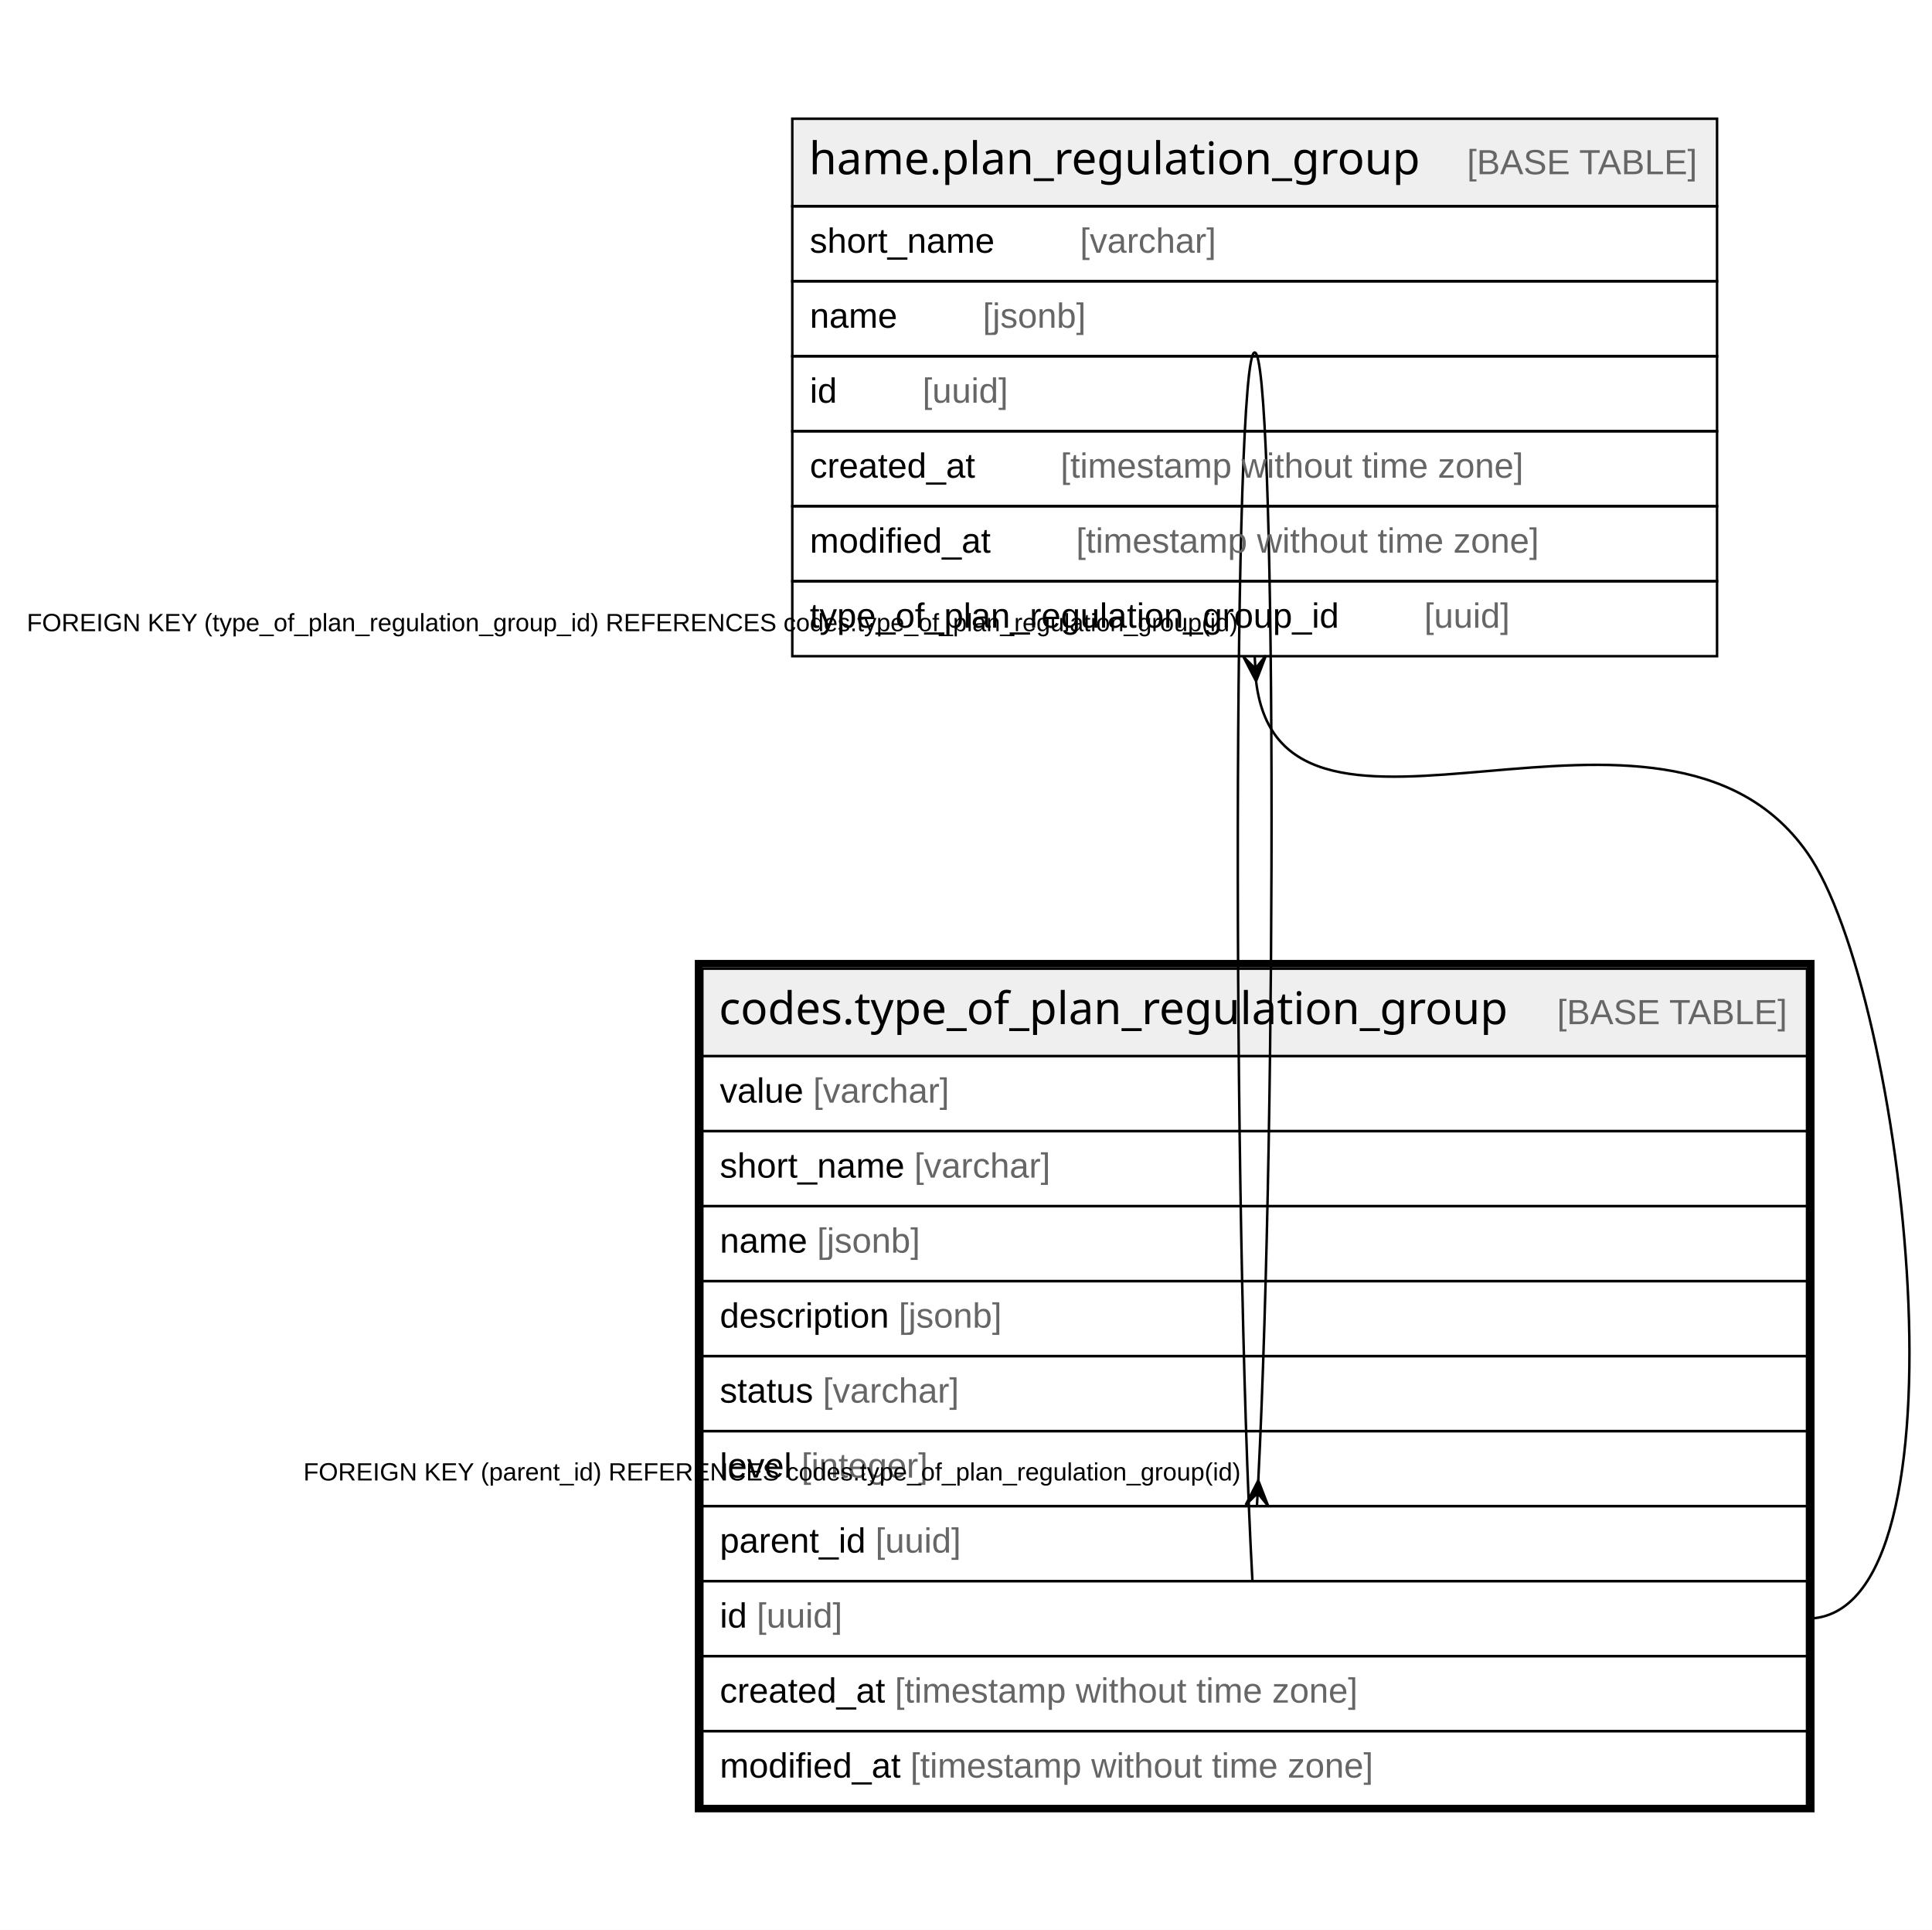
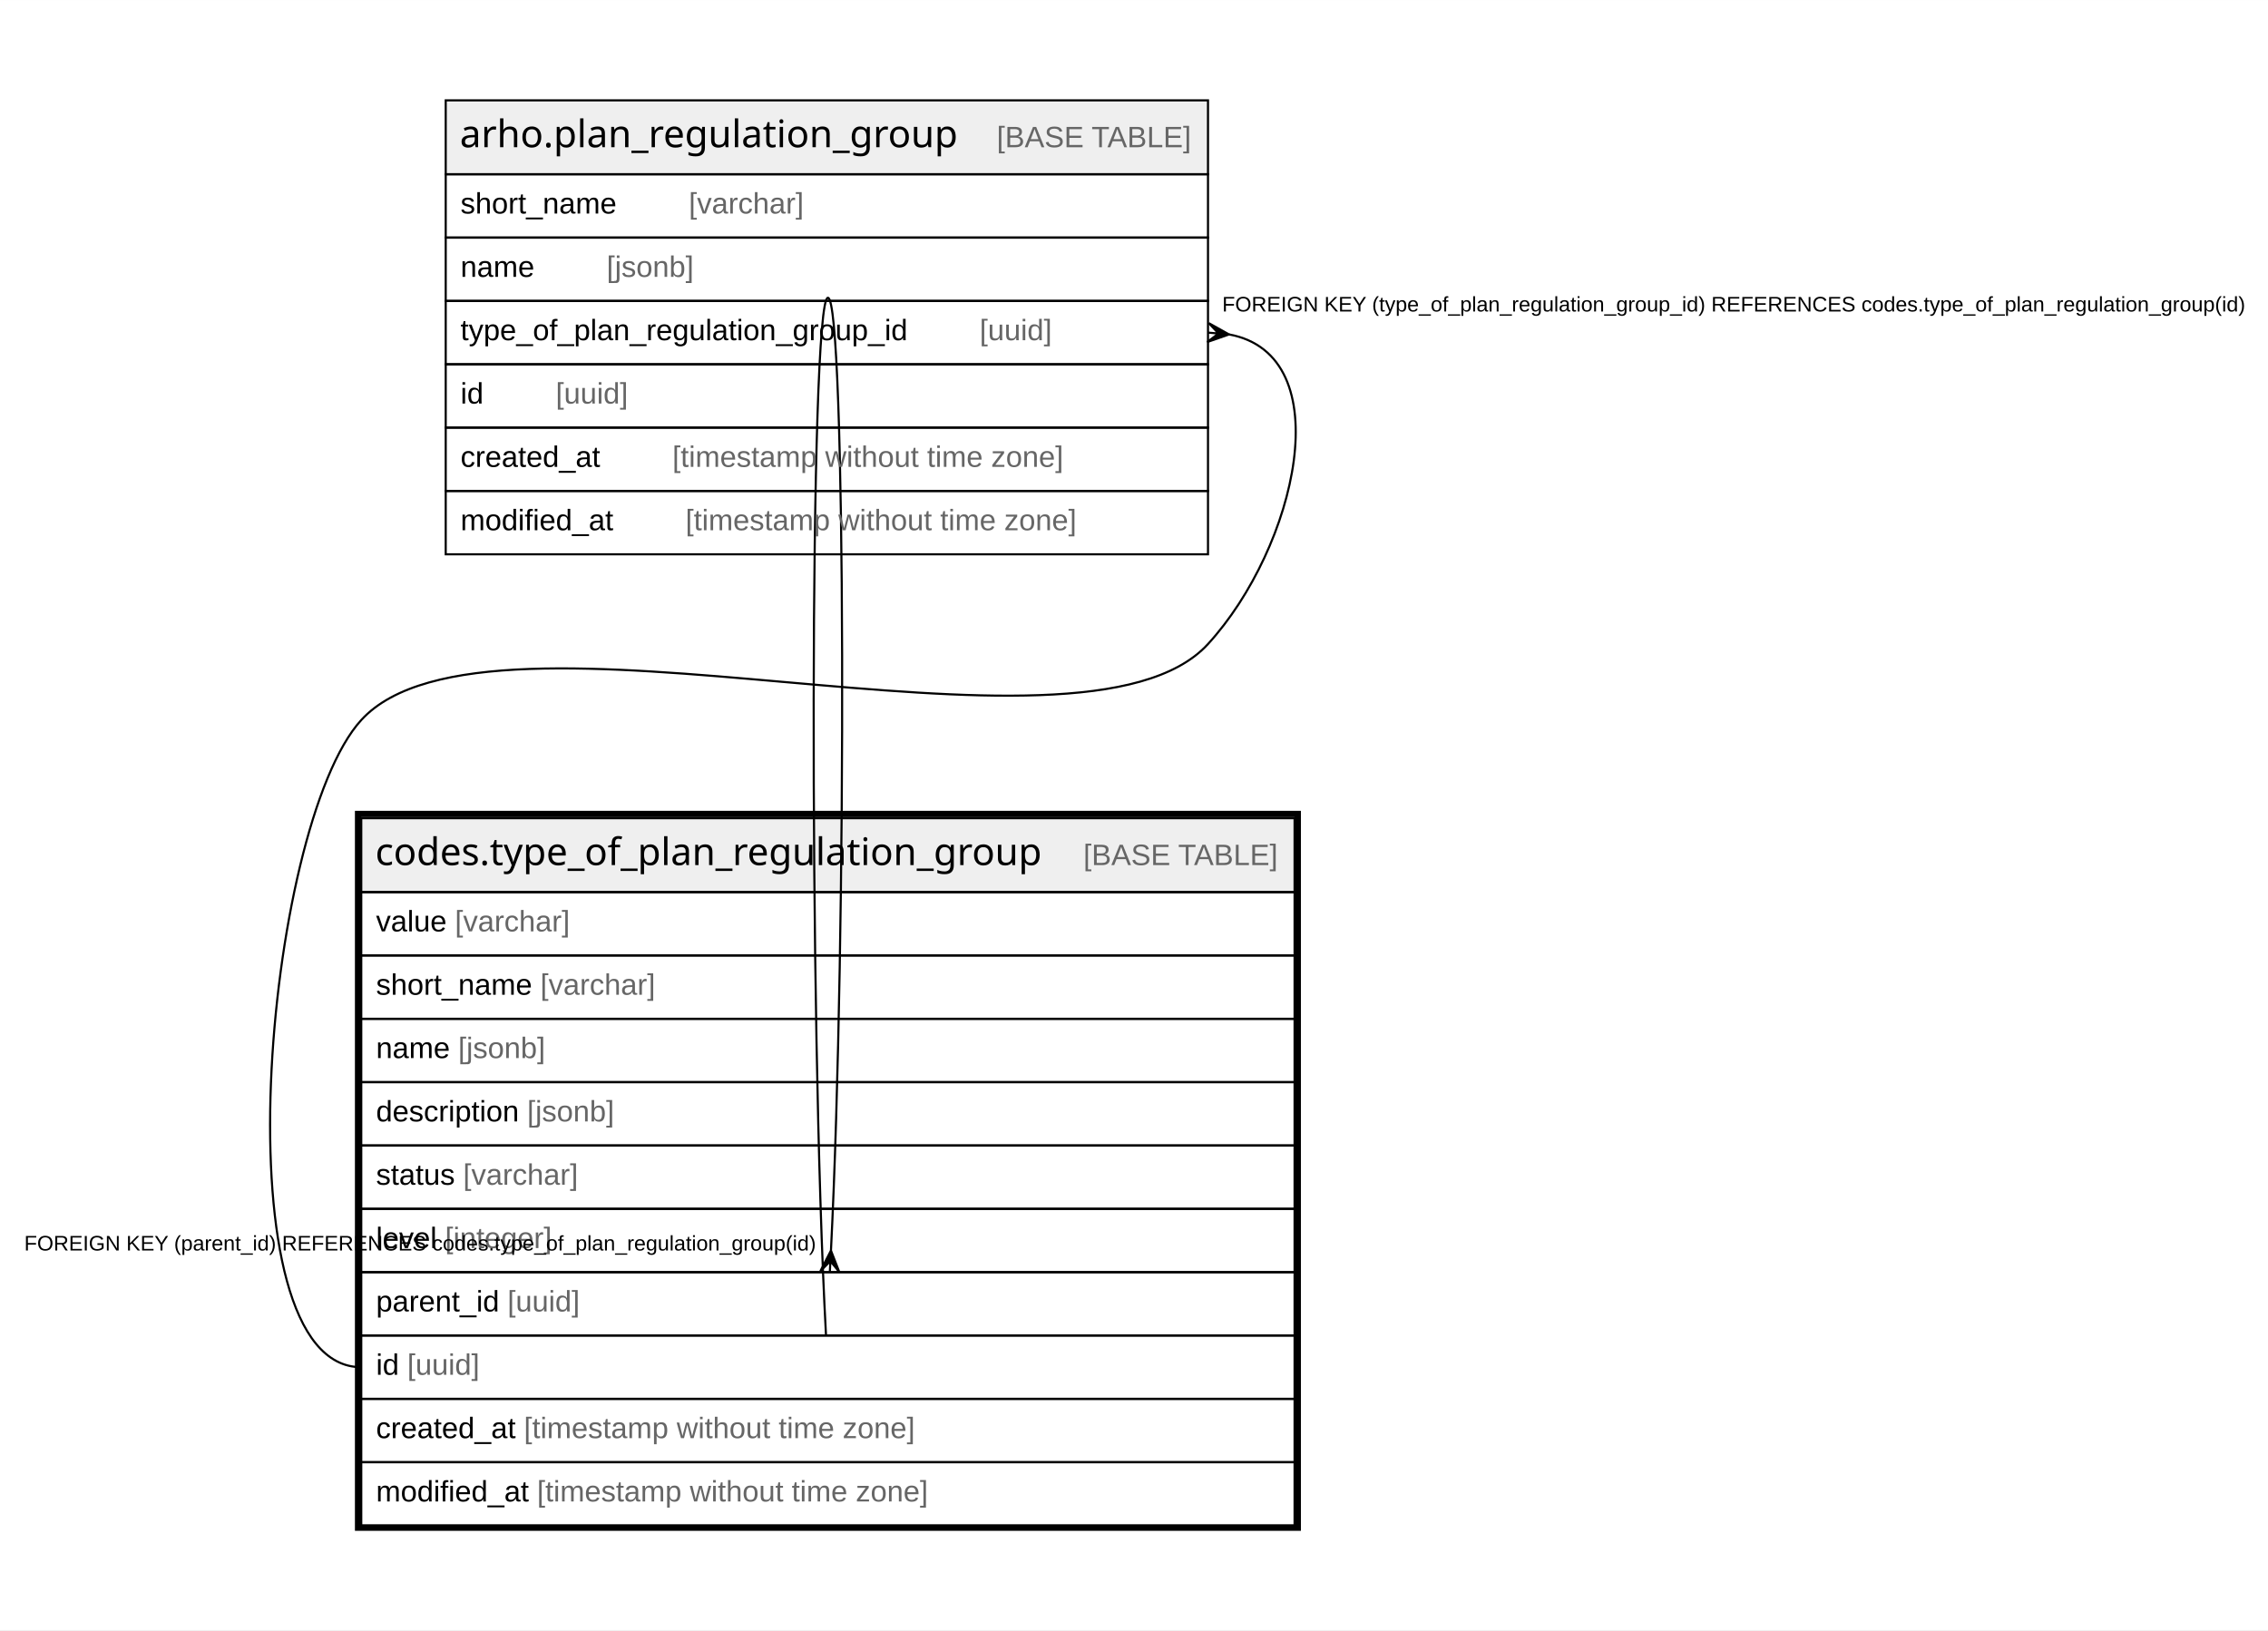
- <svg xmlns="http://www.w3.org/2000/svg" width="773pt" height="772pt" viewBox="0.00 0.00 773.00 772.00">
+ <svg xmlns="http://www.w3.org/2000/svg" width="1074pt" height="772pt" viewBox="0.00 0.00 1074.08 772.00">
  <g id="graph0" class="graph" transform="scale(1 1) rotate(0) translate(4 768)">
-     <polygon fill="#ffffff" stroke="transparent" points="-4,4 -4,-768 769,-768 769,4 -4,4" />
+     <polygon fill="#ffffff" stroke="transparent" points="-4,4 -4,-768 1070.084,-768 1070.084,4 -4,4" />
    <g id="node1" class="node">
-       <polygon fill="#efefef" stroke="transparent" points="277,-345.5 277,-380.5 719,-380.5 719,-345.5 277,-345.5" />
-       <polygon fill="none" stroke="#000000" points="277,-345.5 277,-380.5 719,-380.5 719,-345.5 277,-345.5" />
-       <text text-anchor="start" x="283.657" y="-358.3" font-family="Arial Bold" font-size="18.00" fill="#000000">codes.type_of_plan_regulation_group</text>
-       <text text-anchor="start" x="584.775" y="-358.3" font-family="Arial" font-size="14.00" fill="#000000">    </text>
-       <text text-anchor="start" x="618.98" y="-358.3" font-family="Arial" font-size="14.00" fill="#666666">[BASE TABLE]</text>
-       <polygon fill="none" stroke="#000000" points="277,-315.5 277,-345.5 719,-345.5 719,-315.5 277,-315.5" />
-       <text text-anchor="start" x="284" y="-326.9" font-family="Arial" font-size="14.00" fill="#000000">value </text>
-       <text text-anchor="start" x="321.345" y="-326.9" font-family="Arial" font-size="14.00" fill="#666666">[varchar]</text>
-       <polygon fill="none" stroke="#000000" points="277,-285.5 277,-315.5 719,-315.5 719,-285.5 277,-285.5" />
-       <text text-anchor="start" x="284" y="-296.9" font-family="Arial" font-size="14.00" fill="#000000">short_name </text>
-       <text text-anchor="start" x="361.798" y="-296.9" font-family="Arial" font-size="14.00" fill="#666666">[varchar]</text>
-       <polygon fill="none" stroke="#000000" points="277,-255.5 277,-285.5 719,-285.5 719,-255.5 277,-255.5" />
-       <text text-anchor="start" x="284" y="-266.9" font-family="Arial" font-size="14.00" fill="#000000">name </text>
-       <text text-anchor="start" x="322.899" y="-266.9" font-family="Arial" font-size="14.00" fill="#666666">[jsonb]</text>
-       <polygon fill="none" stroke="#000000" points="277,-225.5 277,-255.5 719,-255.5 719,-225.5 277,-225.5" />
-       <text text-anchor="start" x="284" y="-236.9" font-family="Arial" font-size="14.00" fill="#000000">description </text>
-       <text text-anchor="start" x="355.568" y="-236.9" font-family="Arial" font-size="14.00" fill="#666666">[jsonb]</text>
-       <polygon fill="none" stroke="#000000" points="277,-195.5 277,-225.5 719,-225.5 719,-195.5 277,-195.5" />
-       <text text-anchor="start" x="284" y="-206.9" font-family="Arial" font-size="14.00" fill="#000000">status </text>
-       <text text-anchor="start" x="325.237" y="-206.9" font-family="Arial" font-size="14.00" fill="#666666">[varchar]</text>
-       <polygon fill="none" stroke="#000000" points="277,-165.5 277,-195.5 719,-195.5 719,-165.5 277,-165.5" />
-       <text text-anchor="start" x="284" y="-176.9" font-family="Arial" font-size="14.00" fill="#000000">level </text>
-       <text text-anchor="start" x="316.669" y="-176.9" font-family="Arial" font-size="14.00" fill="#666666">[integer]</text>
-       <polygon fill="none" stroke="#000000" points="277,-135.5 277,-165.5 719,-165.5 719,-135.5 277,-135.5" />
-       <text text-anchor="start" x="284" y="-146.9" font-family="Arial" font-size="14.00" fill="#000000">parent_id </text>
-       <text text-anchor="start" x="346.244" y="-146.9" font-family="Arial" font-size="14.00" fill="#666666">[uuid]</text>
-       <polygon fill="none" stroke="#000000" points="277,-105.5 277,-135.5 719,-135.5 719,-105.5 277,-105.5" />
-       <text text-anchor="start" x="284" y="-116.9" font-family="Arial" font-size="14.00" fill="#000000">id </text>
-       <text text-anchor="start" x="298.78" y="-116.9" font-family="Arial" font-size="14.00" fill="#666666">[uuid]</text>
-       <polygon fill="none" stroke="#000000" points="277,-75.5 277,-105.5 719,-105.5 719,-75.5 277,-75.5" />
-       <text text-anchor="start" x="284" y="-86.9" font-family="Arial" font-size="14.00" fill="#000000">created_at </text>
-       <text text-anchor="start" x="354.028" y="-86.9" font-family="Arial" font-size="14.00" fill="#666666">[timestamp without time zone]</text>
-       <polygon fill="none" stroke="#000000" points="277,-45.5 277,-75.5 719,-75.5 719,-45.5 277,-45.5" />
-       <text text-anchor="start" x="284" y="-56.9" font-family="Arial" font-size="14.00" fill="#000000">modified_at </text>
-       <text text-anchor="start" x="360.241" y="-56.9" font-family="Arial" font-size="14.00" fill="#666666">[timestamp without time zone]</text>
-       <polygon fill="none" stroke="#000000" stroke-width="3" points="275.5,-44.5 275.5,-382.5 720.5,-382.5 720.5,-44.5 275.5,-44.5" />
+       <polygon fill="#efefef" stroke="transparent" points="167.084,-345.5 167.084,-380.5 609.084,-380.5 609.084,-345.5 167.084,-345.5" />
+       <polygon fill="none" stroke="#000000" points="167.084,-345.5 167.084,-380.5 609.084,-380.5 609.084,-345.5 167.084,-345.5" />
+       <text text-anchor="start" x="173.741" y="-358.3" font-family="Arial Bold" font-size="18.00" fill="#000000">codes.type_of_plan_regulation_group</text>
+       <text text-anchor="start" x="474.859" y="-358.3" font-family="Arial" font-size="14.00" fill="#000000">    </text>
+       <text text-anchor="start" x="509.064" y="-358.3" font-family="Arial" font-size="14.00" fill="#666666">[BASE TABLE]</text>
+       <polygon fill="none" stroke="#000000" points="167.084,-315.5 167.084,-345.5 609.084,-345.5 609.084,-315.5 167.084,-315.5" />
+       <text text-anchor="start" x="174.084" y="-326.9" font-family="Arial" font-size="14.00" fill="#000000">value </text>
+       <text text-anchor="start" x="211.429" y="-326.9" font-family="Arial" font-size="14.00" fill="#666666">[varchar]</text>
+       <polygon fill="none" stroke="#000000" points="167.084,-285.5 167.084,-315.5 609.084,-315.5 609.084,-285.5 167.084,-285.5" />
+       <text text-anchor="start" x="174.084" y="-296.9" font-family="Arial" font-size="14.00" fill="#000000">short_name </text>
+       <text text-anchor="start" x="251.882" y="-296.9" font-family="Arial" font-size="14.00" fill="#666666">[varchar]</text>
+       <polygon fill="none" stroke="#000000" points="167.084,-255.5 167.084,-285.5 609.084,-285.5 609.084,-255.5 167.084,-255.5" />
+       <text text-anchor="start" x="174.084" y="-266.9" font-family="Arial" font-size="14.00" fill="#000000">name </text>
+       <text text-anchor="start" x="212.983" y="-266.9" font-family="Arial" font-size="14.00" fill="#666666">[jsonb]</text>
+       <polygon fill="none" stroke="#000000" points="167.084,-225.5 167.084,-255.5 609.084,-255.5 609.084,-225.5 167.084,-225.5" />
+       <text text-anchor="start" x="174.084" y="-236.9" font-family="Arial" font-size="14.00" fill="#000000">description </text>
+       <text text-anchor="start" x="245.652" y="-236.9" font-family="Arial" font-size="14.00" fill="#666666">[jsonb]</text>
+       <polygon fill="none" stroke="#000000" points="167.084,-195.5 167.084,-225.5 609.084,-225.5 609.084,-195.5 167.084,-195.5" />
+       <text text-anchor="start" x="174.084" y="-206.9" font-family="Arial" font-size="14.00" fill="#000000">status </text>
+       <text text-anchor="start" x="215.321" y="-206.9" font-family="Arial" font-size="14.00" fill="#666666">[varchar]</text>
+       <polygon fill="none" stroke="#000000" points="167.084,-165.5 167.084,-195.5 609.084,-195.5 609.084,-165.5 167.084,-165.5" />
+       <text text-anchor="start" x="174.084" y="-176.9" font-family="Arial" font-size="14.00" fill="#000000">level </text>
+       <text text-anchor="start" x="206.753" y="-176.9" font-family="Arial" font-size="14.00" fill="#666666">[integer]</text>
+       <polygon fill="none" stroke="#000000" points="167.084,-135.5 167.084,-165.5 609.084,-165.5 609.084,-135.5 167.084,-135.5" />
+       <text text-anchor="start" x="174.084" y="-146.9" font-family="Arial" font-size="14.00" fill="#000000">parent_id </text>
+       <text text-anchor="start" x="236.328" y="-146.9" font-family="Arial" font-size="14.00" fill="#666666">[uuid]</text>
+       <polygon fill="none" stroke="#000000" points="167.084,-105.5 167.084,-135.5 609.084,-135.5 609.084,-105.5 167.084,-105.5" />
+       <text text-anchor="start" x="174.084" y="-116.9" font-family="Arial" font-size="14.00" fill="#000000">id </text>
+       <text text-anchor="start" x="188.864" y="-116.9" font-family="Arial" font-size="14.00" fill="#666666">[uuid]</text>
+       <polygon fill="none" stroke="#000000" points="167.084,-75.5 167.084,-105.5 609.084,-105.5 609.084,-75.5 167.084,-75.5" />
+       <text text-anchor="start" x="174.084" y="-86.9" font-family="Arial" font-size="14.00" fill="#000000">created_at </text>
+       <text text-anchor="start" x="244.112" y="-86.9" font-family="Arial" font-size="14.00" fill="#666666">[timestamp without time zone]</text>
+       <polygon fill="none" stroke="#000000" points="167.084,-45.5 167.084,-75.5 609.084,-75.5 609.084,-45.5 167.084,-45.5" />
+       <text text-anchor="start" x="174.084" y="-56.9" font-family="Arial" font-size="14.00" fill="#000000">modified_at </text>
+       <text text-anchor="start" x="250.325" y="-56.9" font-family="Arial" font-size="14.00" fill="#666666">[timestamp without time zone]</text>
+       <polygon fill="none" stroke="#000000" stroke-width="3" points="165.584,-44.5 165.584,-382.5 610.584,-382.5 610.584,-44.5 165.584,-44.5" />
    </g>
    <g id="edge1" class="edge">
-       <path fill="none" stroke="#000000" d="M499.447,-175.845C506.971,-325.731 506.489,-627 498,-627 489.316,-627 489.011,-283.8 497.084,-135.867" />
-       <polygon fill="#000000" stroke="#000000" points="499.442,-175.744 503.41,-165.522 499.179,-170.751 498.916,-165.758 498.916,-165.758 498.916,-165.758 499.179,-170.751 494.422,-165.995 499.442,-175.744 499.442,-175.744" />
-       <text text-anchor="start" x="117.381" y="-175.758" font-family="Arial" font-size="10.00" fill="#000000">FOREIGN KEY (parent_id) REFERENCES codes.type_of_plan_regulation_group(id)</text>
+       <path fill="none" stroke="#000000" d="M389.531,-175.845C397.055,-325.731 396.573,-627 388.084,-627 379.401,-627 379.095,-283.8 387.168,-135.867" />
+       <polygon fill="#000000" stroke="#000000" points="389.526,-175.744 393.494,-165.522 389.263,-170.751 389,-165.758 389,-165.758 389,-165.758 389.263,-170.751 384.506,-165.995 389.526,-175.744 389.526,-175.744" />
+       <text text-anchor="start" x="7.465" y="-175.758" font-family="Arial" font-size="10.00" fill="#000000">FOREIGN KEY (parent_id) REFERENCES codes.type_of_plan_regulation_group(id)</text>
    </g>
    <g id="node2" class="node">
-       <polygon fill="#efefef" stroke="transparent" points="313,-685.5 313,-720.5 683,-720.5 683,-685.5 313,-685.5" />
-       <polygon fill="none" stroke="#000000" points="313,-685.5 313,-720.5 683,-720.5 683,-685.5 313,-685.5" />
-       <text text-anchor="start" x="319.678" y="-698.3" font-family="Arial Bold" font-size="18.00" fill="#000000">hame.plan_regulation_group</text>
-       <text text-anchor="start" x="548.754" y="-698.3" font-family="Arial" font-size="14.00" fill="#000000">    </text>
-       <text text-anchor="start" x="582.958" y="-698.3" font-family="Arial" font-size="14.00" fill="#666666">[BASE TABLE]</text>
-       <polygon fill="none" stroke="#000000" points="313,-655.5 313,-685.5 683,-685.5 683,-655.5 313,-655.5" />
-       <text text-anchor="start" x="320" y="-666.9" font-family="Arial" font-size="14.00" fill="#000000">short_name    </text>
-       <text text-anchor="start" x="428.112" y="-666.9" font-family="Arial" font-size="14.00" fill="#666666">[varchar]</text>
-       <polygon fill="none" stroke="#000000" points="313,-625.5 313,-655.5 683,-655.5 683,-625.5 313,-625.5" />
-       <text text-anchor="start" x="320" y="-636.9" font-family="Arial" font-size="14.00" fill="#000000">name    </text>
-       <text text-anchor="start" x="389.213" y="-636.9" font-family="Arial" font-size="14.00" fill="#666666">[jsonb]</text>
-       <polygon fill="none" stroke="#000000" points="313,-595.5 313,-625.5 683,-625.5 683,-595.5 313,-595.5" />
-       <text text-anchor="start" x="320" y="-606.9" font-family="Arial" font-size="14.00" fill="#000000">id    </text>
-       <text text-anchor="start" x="365.094" y="-606.9" font-family="Arial" font-size="14.00" fill="#666666">[uuid]</text>
-       <polygon fill="none" stroke="#000000" points="313,-565.5 313,-595.5 683,-595.5 683,-565.5 313,-565.5" />
-       <text text-anchor="start" x="320" y="-576.9" font-family="Arial" font-size="14.00" fill="#000000">created_at    </text>
-       <text text-anchor="start" x="420.342" y="-576.9" font-family="Arial" font-size="14.00" fill="#666666">[timestamp without time zone]</text>
-       <polygon fill="none" stroke="#000000" points="313,-535.5 313,-565.5 683,-565.5 683,-535.5 313,-535.5" />
-       <text text-anchor="start" x="320" y="-546.9" font-family="Arial" font-size="14.00" fill="#000000">modified_at    </text>
-       <text text-anchor="start" x="426.555" y="-546.9" font-family="Arial" font-size="14.00" fill="#666666">[timestamp without time zone]</text>
-       <polygon fill="none" stroke="#000000" points="313,-505.5 313,-535.5 683,-535.5 683,-505.5 313,-505.5" />
-       <text text-anchor="start" x="320" y="-516.9" font-family="Arial" font-size="14.00" fill="#000000">type_of_plan_regulation_group_id    </text>
-       <text text-anchor="start" x="565.841" y="-516.9" font-family="Arial" font-size="14.00" fill="#666666">[uuid]</text>
+       <polygon fill="#efefef" stroke="transparent" points="207.084,-685.5 207.084,-720.5 568.084,-720.5 568.084,-685.5 207.084,-685.5" />
+       <polygon fill="none" stroke="#000000" points="207.084,-685.5 207.084,-720.5 568.084,-720.5 568.084,-685.5 207.084,-685.5" />
+       <text text-anchor="start" x="213.763" y="-698.3" font-family="Arial Bold" font-size="18.00" fill="#000000">arho.plan_regulation_group</text>
+       <text text-anchor="start" x="433.838" y="-698.3" font-family="Arial" font-size="14.00" fill="#000000">    </text>
+       <text text-anchor="start" x="468.043" y="-698.3" font-family="Arial" font-size="14.00" fill="#666666">[BASE TABLE]</text>
+       <polygon fill="none" stroke="#000000" points="207.084,-655.5 207.084,-685.5 568.084,-685.5 568.084,-655.5 207.084,-655.5" />
+       <text text-anchor="start" x="214.084" y="-666.9" font-family="Arial" font-size="14.00" fill="#000000">short_name    </text>
+       <text text-anchor="start" x="322.196" y="-666.9" font-family="Arial" font-size="14.00" fill="#666666">[varchar]</text>
+       <polygon fill="none" stroke="#000000" points="207.084,-625.5 207.084,-655.5 568.084,-655.5 568.084,-625.5 207.084,-625.5" />
+       <text text-anchor="start" x="214.084" y="-636.9" font-family="Arial" font-size="14.00" fill="#000000">name    </text>
+       <text text-anchor="start" x="283.297" y="-636.9" font-family="Arial" font-size="14.00" fill="#666666">[jsonb]</text>
+       <polygon fill="none" stroke="#000000" points="207.084,-595.5 207.084,-625.5 568.084,-625.5 568.084,-595.5 207.084,-595.5" />
+       <text text-anchor="start" x="214.084" y="-606.9" font-family="Arial" font-size="14.00" fill="#000000">type_of_plan_regulation_group_id    </text>
+       <text text-anchor="start" x="459.926" y="-606.9" font-family="Arial" font-size="14.00" fill="#666666">[uuid]</text>
+       <polygon fill="none" stroke="#000000" points="207.084,-565.5 207.084,-595.5 568.084,-595.5 568.084,-565.5 207.084,-565.5" />
+       <text text-anchor="start" x="214.084" y="-576.9" font-family="Arial" font-size="14.00" fill="#000000">id    </text>
+       <text text-anchor="start" x="259.178" y="-576.9" font-family="Arial" font-size="14.00" fill="#666666">[uuid]</text>
+       <polygon fill="none" stroke="#000000" points="207.084,-535.5 207.084,-565.5 568.084,-565.5 568.084,-535.5 207.084,-535.5" />
+       <text text-anchor="start" x="214.084" y="-546.9" font-family="Arial" font-size="14.00" fill="#000000">created_at    </text>
+       <text text-anchor="start" x="314.426" y="-546.9" font-family="Arial" font-size="14.00" fill="#666666">[timestamp without time zone]</text>
+       <polygon fill="none" stroke="#000000" points="207.084,-505.5 207.084,-535.5 568.084,-535.5 568.084,-505.5 207.084,-505.5" />
+       <text text-anchor="start" x="214.084" y="-516.9" font-family="Arial" font-size="14.00" fill="#000000">modified_at    </text>
+       <text text-anchor="start" x="320.64" y="-516.9" font-family="Arial" font-size="14.00" fill="#666666">[timestamp without time zone]</text>
    </g>
    <g id="edge2" class="edge">
-       <path fill="none" stroke="#000000" d="M498.585,-495.286C509.188,-408.82 660.996,-509.158 719,-427 758.283,-371.359 787.111,-120.5 719,-120.5" />
-       <polygon fill="#000000" stroke="#000000" points="498.572,-495.516 493.507,-505.243 498.286,-500.508 498,-505.5 498,-505.5 498,-505.5 498.286,-500.508 502.493,-505.757 498.572,-495.516 498.572,-495.516" />
-       <text text-anchor="start" x="6.721" y="-515.5" font-family="Arial" font-size="10.00" fill="#000000">FOREIGN KEY (type_of_plan_regulation_group_id) REFERENCES codes.type_of_plan_regulation_group(id)</text>
+       <path fill="none" stroke="#000000" d="M578.07,-609.635C631.239,-599.811 609.899,-508.737 568.084,-463 507.714,-396.968 227.454,-493.032 167.084,-427 121.126,-376.731 98.973,-120.5 167.084,-120.5" />
+       <polygon fill="#000000" stroke="#000000" points="578.047,-609.637 567.696,-606.017 573.066,-610.069 568.084,-610.5 568.084,-610.5 568.084,-610.5 573.066,-610.069 568.472,-614.983 578.047,-609.637 578.047,-609.637" />
+       <text text-anchor="start" x="574.806" y="-620.5" font-family="Arial" font-size="10.00" fill="#000000">FOREIGN KEY (type_of_plan_regulation_group_id) REFERENCES codes.type_of_plan_regulation_group(id)</text>
    </g>
  </g>
</svg>
